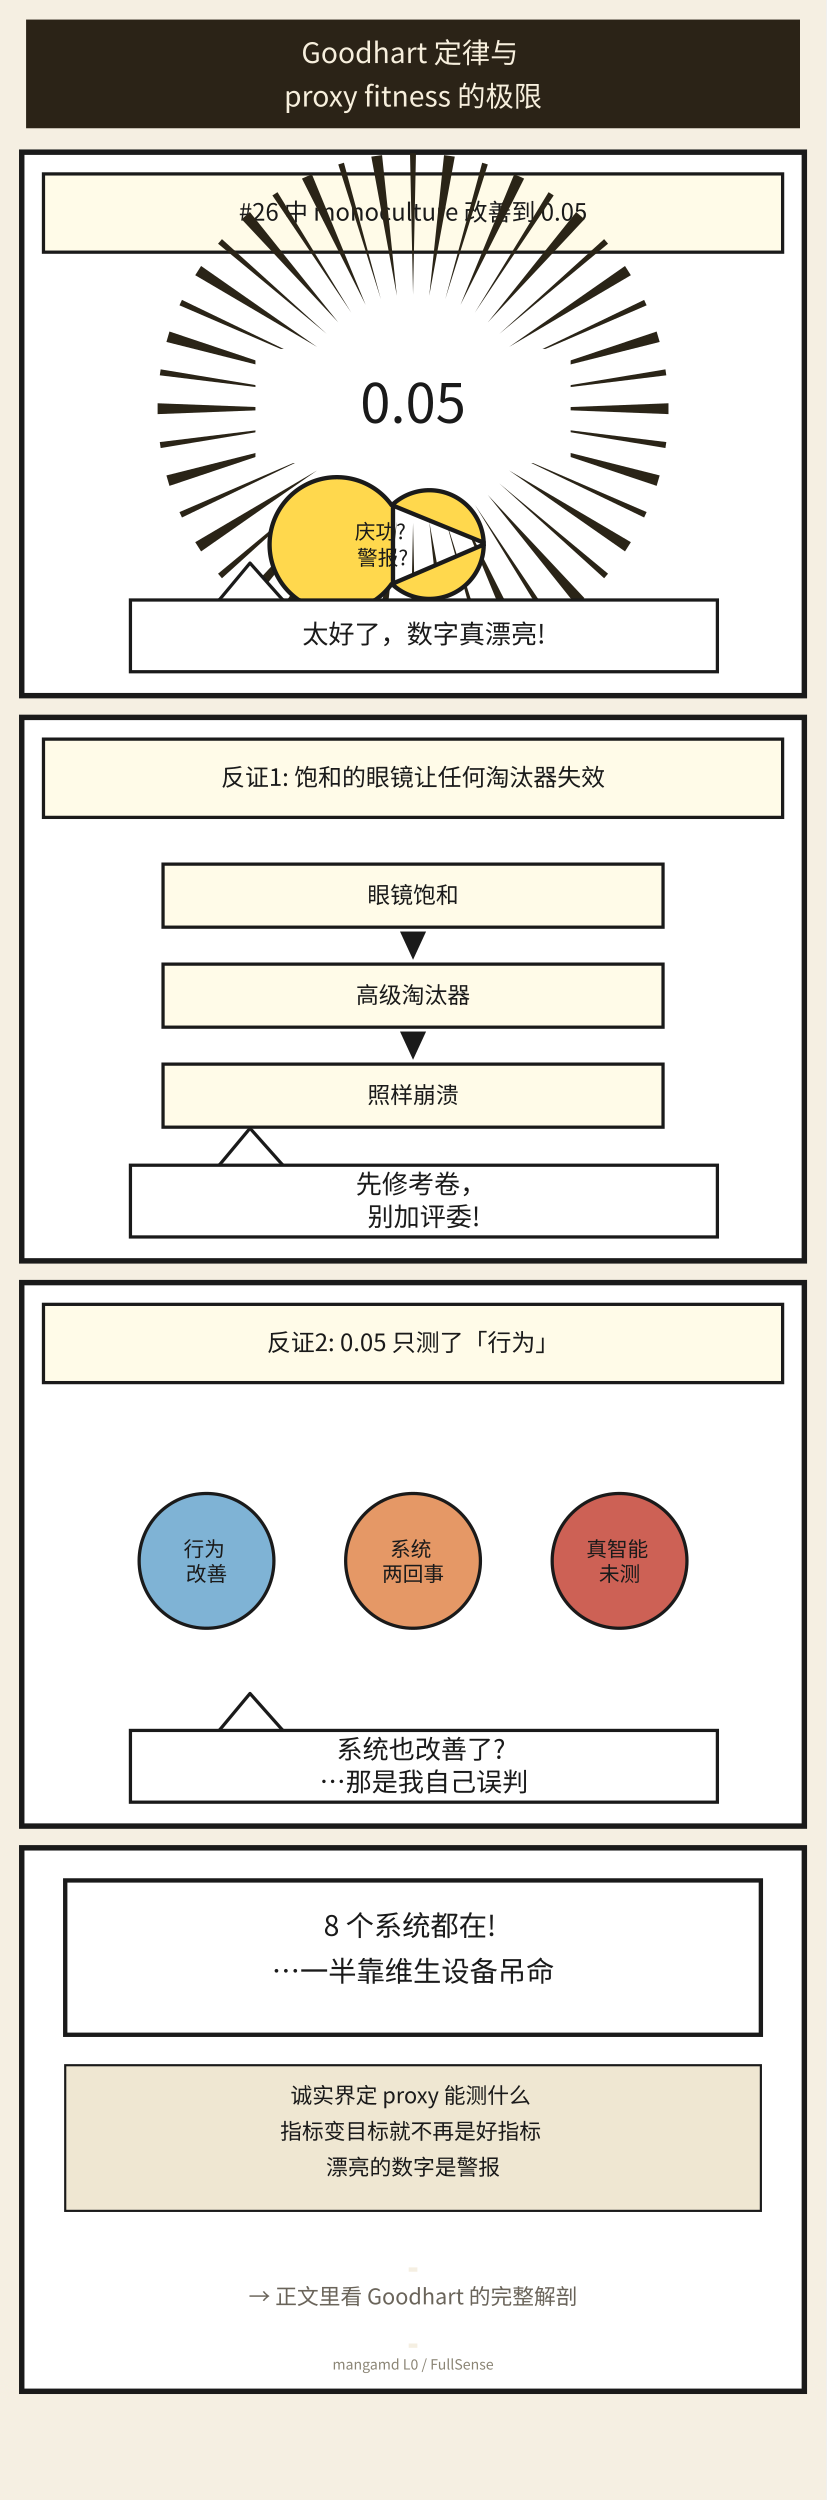
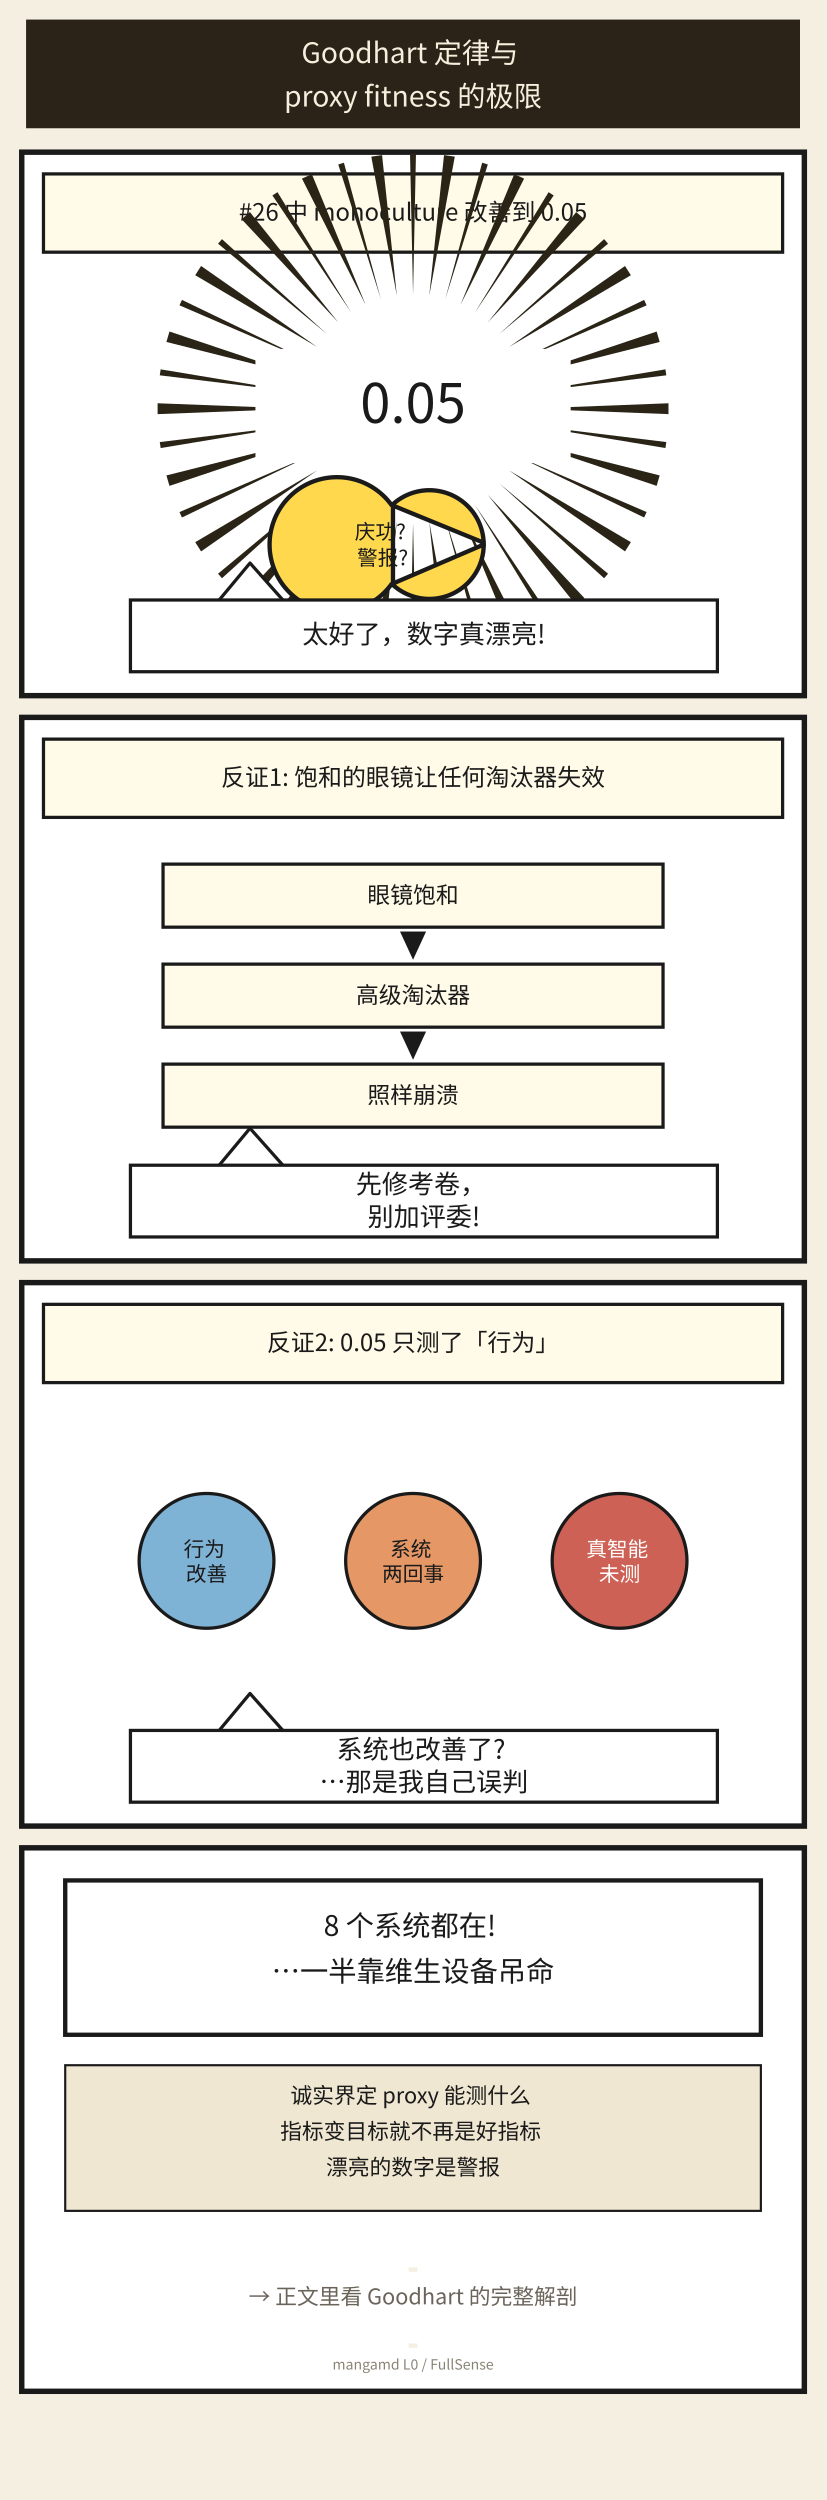
<svg xmlns="http://www.w3.org/2000/svg" viewBox="0 0 760 2300" role="img" aria-label="眼镜饱和则选择压无力 — 反证四格 #29" style="width:100%;height:auto;max-width:1200px">
  <defs />
  <rect width="760" height="2300" fill="#f5efe2" />
  <g transform="translate(0.00,0.00) scale(1)">
    <path d="M 24.00,18.00 L 736.00,18.00 L 736.00,118.00 L 24.00,118.00 Z" fill="#2b2317" stroke="none" stroke-width="3" />
    <text font-family="'Microsoft YaHei','Noto Sans CJK SC',sans-serif" font-size="26" fill="#f7efdd" text-anchor="middle">
      <tspan x="380.0" y="58.0">Goodhart 定律与</tspan>
      <tspan x="380.0" y="98.0">proxy fitness 的极限</tspan>
    </text>
  </g>
  <g transform="translate(0.00,0.00) scale(1)">
    <path d="M 20.00,140.00 L 740.00,140.00 L 740.00,640.00 L 20.00,640.00 Z" fill="#ffffff" stroke="#1a1a1a" stroke-width="5" />
    <text font-family="'Microsoft YaHei','Noto Sans CJK SC',sans-serif" font-size="1" fill="#1a1a1a" text-anchor="middle">
      <tspan x="0.0" y="0.0" />
    </text>
  </g>
  <g transform="translate(0.00,0.00) scale(1)">
    <path d="M 20.00,660.00 L 740.00,660.00 L 740.00,1160.00 L 20.00,1160.00 Z" fill="#ffffff" stroke="#1a1a1a" stroke-width="5" />
    <text font-family="'Microsoft YaHei','Noto Sans CJK SC',sans-serif" font-size="1" fill="#1a1a1a" text-anchor="middle">
      <tspan x="0.0" y="0.0" />
    </text>
  </g>
  <g transform="translate(0.00,0.00) scale(1)">
    <path d="M 20.00,1180.00 L 740.00,1180.00 L 740.00,1680.00 L 20.00,1680.00 Z" fill="#ffffff" stroke="#1a1a1a" stroke-width="5" />
    <text font-family="'Microsoft YaHei','Noto Sans CJK SC',sans-serif" font-size="1" fill="#1a1a1a" text-anchor="middle">
      <tspan x="0.0" y="0.0" />
    </text>
  </g>
  <g transform="translate(0.00,0.00) scale(1)">
    <path d="M 20.00,1700.00 L 740.00,1700.00 L 740.00,2200.00 L 20.00,2200.00 Z" fill="#ffffff" stroke="#1a1a1a" stroke-width="5" />
    <text font-family="'Microsoft YaHei','Noto Sans CJK SC',sans-serif" font-size="1" fill="#1a1a1a" text-anchor="middle">
      <tspan x="0.0" y="0.0" />
    </text>
  </g>
  <g transform="translate(0.00,0.00) scale(1)">
    <path d="M 40.00,160.00 L 720.00,160.00 L 720.00,232.00 L 40.00,232.00 Z" fill="#fffbe8" stroke="#1a1a1a" stroke-width="3" />
    <text font-family="'Microsoft YaHei','Noto Sans CJK SC',sans-serif" font-size="22" fill="#1a1a1a" text-anchor="middle">
      <tspan x="380.0" y="203.0">#26 中 monoculture 改善到 0.05</tspan>
    </text>
  </g>
  <g>
    <path d="M 485.0,376.0 L 615.0,381.0 L 615.0,371.0 Z" fill="#2a2417" />
    <path d="M 483.9,390.9 L 612.2,412.2 L 613.0,406.7 Z" fill="#2a2417" />
    <path d="M 480.7,405.6 L 604.1,447.0 L 606.9,437.4 Z" fill="#2a2417" />
    <path d="M 475.5,419.6 L 592.6,476.1 L 594.9,471.1 Z" fill="#2a2417" />
    <path d="M 468.3,432.8 L 575.0,507.3 L 580.4,498.8 Z" fill="#2a2417" />
    <path d="M 459.4,444.8 L 555.8,532.0 L 559.4,527.8 Z" fill="#2a2417" />
    <path d="M 448.8,455.4 L 530.1,556.9 L 537.7,550.3 Z" fill="#2a2417" />
    <path d="M 436.8,464.3 L 504.7,575.2 L 509.4,572.2 Z" fill="#2a2417" />
    <path d="M 423.6,471.5 L 473.1,591.8 L 482.2,587.7 Z" fill="#2a2417" />
    <path d="M 409.6,476.7 L 443.6,602.3 L 448.8,600.7 Z" fill="#2a2417" />
    <path d="M 394.9,479.9 L 408.5,609.3 L 418.4,607.9 Z" fill="#2a2417" />
    <path d="M 380.0,481.0 L 377.3,611.0 L 382.8,611.0 Z" fill="#2a2417" />
    <path d="M 365.1,479.9 L 341.6,607.9 L 351.5,609.3 Z" fill="#2a2417" />
    <path d="M 350.4,476.7 L 311.2,600.7 L 316.4,602.3 Z" fill="#2a2417" />
    <path d="M 336.4,471.5 L 277.8,587.7 L 286.9,591.8 Z" fill="#2a2417" />
    <path d="M 323.2,464.3 L 250.6,572.2 L 255.3,575.2 Z" fill="#2a2417" />
    <path d="M 311.2,455.4 L 222.3,550.3 L 229.9,556.9 Z" fill="#2a2417" />
    <path d="M 300.6,444.8 L 200.6,527.8 L 204.2,532.0 Z" fill="#2a2417" />
    <path d="M 291.7,432.8 L 179.6,498.8 L 185.0,507.3 Z" fill="#2a2417" />
    <path d="M 284.5,419.6 L 165.1,471.1 L 167.4,476.1 Z" fill="#2a2417" />
    <path d="M 279.3,405.6 L 153.1,437.4 L 155.9,447.0 Z" fill="#2a2417" />
    <path d="M 276.1,390.9 L 147.0,406.7 L 147.8,412.2 Z" fill="#2a2417" />
    <path d="M 275.0,376.0 L 145.0,371.0 L 145.0,381.0 Z" fill="#2a2417" />
    <path d="M 276.1,361.1 L 147.8,339.8 L 147.0,345.3 Z" fill="#2a2417" />
    <path d="M 279.3,346.4 L 155.9,305.0 L 153.1,314.6 Z" fill="#2a2417" />
    <path d="M 284.5,332.4 L 167.4,275.9 L 165.1,280.9 Z" fill="#2a2417" />
    <path d="M 291.7,319.2 L 185.0,244.7 L 179.6,253.2 Z" fill="#2a2417" />
    <path d="M 300.6,307.2 L 204.2,220.0 L 200.6,224.2 Z" fill="#2a2417" />
    <path d="M 311.2,296.6 L 229.9,195.1 L 222.3,201.7 Z" fill="#2a2417" />
    <path d="M 323.2,287.7 L 255.3,176.8 L 250.6,179.8 Z" fill="#2a2417" />
    <path d="M 336.4,280.5 L 286.9,160.2 L 277.8,164.3 Z" fill="#2a2417" />
    <path d="M 350.4,275.3 L 316.4,149.7 L 311.2,151.3 Z" fill="#2a2417" />
    <path d="M 365.1,272.1 L 351.5,142.7 L 341.6,144.1 Z" fill="#2a2417" />
    <path d="M 380.0,271.0 L 382.7,141.0 L 377.2,141.0 Z" fill="#2a2417" />
    <path d="M 394.9,272.1 L 418.4,144.1 L 408.5,142.7 Z" fill="#2a2417" />
    <path d="M 409.6,275.3 L 448.8,151.3 L 443.6,149.7 Z" fill="#2a2417" />
    <path d="M 423.6,280.5 L 482.2,164.3 L 473.1,160.2 Z" fill="#2a2417" />
    <path d="M 436.8,287.7 L 509.4,179.8 L 504.7,176.8 Z" fill="#2a2417" />
    <path d="M 448.8,296.6 L 537.7,201.7 L 530.1,195.1 Z" fill="#2a2417" />
    <path d="M 459.4,307.2 L 559.4,224.2 L 555.8,220.0 Z" fill="#2a2417" />
    <path d="M 468.3,319.2 L 580.4,253.2 L 575.0,244.7 Z" fill="#2a2417" />
    <path d="M 475.5,332.4 L 594.9,280.9 L 592.6,275.9 Z" fill="#2a2417" />
    <path d="M 480.7,346.4 L 606.9,314.6 L 604.1,305.0 Z" fill="#2a2417" />
    <path d="M 483.9,361.1 L 613.0,345.3 L 612.2,339.8 Z" fill="#2a2417" />
  </g>
  <g transform="translate(0.00,0.00) scale(1)">
    <path d="M 235.00,321.00 L 525.00,321.00 L 525.00,426.00 L 235.00,426.00 Z" fill="#ffffff" stroke="none" stroke-width="3" />
    <text font-family="'Microsoft YaHei','Noto Sans CJK SC',sans-serif" font-size="50" fill="#1a1a1a" text-anchor="middle">
      <tspan x="380.0" y="389.0">0.05</tspan>
    </text>
  </g>
  <path d="M 360.16,537.44 L 358.86,539.17 L 357.49,540.85 L 356.07,542.49 L 354.60,544.07 L 353.07,545.60 L 351.49,547.07 L 349.85,548.49 L 348.17,549.86 L 346.44,551.16 L 344.67,552.40 L 342.85,553.58 L 341.00,554.69 L 339.11,555.74 L 337.18,556.73 L 335.22,557.64 L 333.23,558.49 L 331.21,559.26 L 329.16,559.97 L 327.09,560.60 L 325.00,561.16 L 322.89,561.65 L 320.77,562.06 L 318.63,562.40 L 316.48,562.66 L 314.32,562.85 L 312.16,562.96 L 310.00,563.00 L 307.84,562.96 L 305.68,562.85 L 303.52,562.66 L 301.37,562.40 L 299.23,562.06 L 297.11,561.65 L 295.00,561.16 L 292.91,560.60 L 290.84,559.97 L 288.79,559.26 L 286.77,558.49 L 284.78,557.64 L 282.82,556.73 L 280.89,555.74 L 279.00,554.69 L 277.15,553.58 L 275.33,552.40 L 273.56,551.16 L 271.83,549.86 L 270.15,548.49 L 268.51,547.07 L 266.93,545.60 L 265.40,544.07 L 263.93,542.49 L 262.51,540.85 L 261.14,539.17 L 259.84,537.44 L 258.60,535.67 L 257.42,533.85 L 256.31,532.00 L 255.26,530.11 L 254.27,528.18 L 253.36,526.22 L 252.51,524.23 L 251.74,522.21 L 251.03,520.16 L 250.40,518.09 L 249.84,516.00 L 249.35,513.89 L 248.94,511.77 L 248.60,509.63 L 248.34,507.48 L 248.15,505.32 L 248.04,503.16 L 248.00,501.00 L 248.04,498.84 L 248.15,496.68 L 248.34,494.52 L 248.60,492.37 L 248.94,490.23 L 249.35,488.11 L 249.84,486.00 L 250.40,483.91 L 251.03,481.84 L 251.74,479.79 L 252.51,477.77 L 253.36,475.78 L 254.27,473.82 L 255.26,471.89 L 256.31,470.00 L 257.42,468.15 L 258.60,466.33 L 259.84,464.56 L 261.14,462.83 L 262.51,461.15 L 263.93,459.51 L 265.40,457.93 L 266.93,456.40 L 268.51,454.93 L 270.15,453.51 L 271.83,452.14 L 273.56,450.84 L 275.33,449.60 L 277.15,448.42 L 279.00,447.31 L 280.89,446.26 L 282.82,445.27 L 284.78,444.36 L 286.77,443.51 L 288.79,442.74 L 290.84,442.03 L 292.91,441.40 L 295.00,440.84 L 297.11,440.35 L 299.23,439.94 L 301.37,439.60 L 303.52,439.34 L 305.68,439.15 L 307.84,439.04 L 310.00,439.00 L 312.16,439.04 L 314.32,439.15 L 316.48,439.34 L 318.63,439.60 L 320.77,439.94 L 322.89,440.35 L 325.00,440.84 L 327.09,441.40 L 329.16,442.03 L 331.21,442.74 L 333.23,443.51 L 335.22,444.36 L 337.18,445.27 L 339.11,446.26 L 341.00,447.31 L 342.85,448.42 L 344.67,449.60 L 346.44,450.84 L 348.17,452.14 L 349.85,453.51 L 351.49,454.93 L 353.07,456.40 L 354.60,457.93 L 356.07,459.51 L 357.49,461.15 L 358.86,462.83 L 360.16,464.56 L 444.97,499.26 L 444.88,497.51 L 444.73,495.77 L 444.51,494.04 L 444.24,492.32 L 443.91,490.60 L 443.51,488.90 L 443.06,487.22 L 442.55,485.55 L 441.98,483.90 L 441.36,482.27 L 440.68,480.66 L 439.94,479.08 L 439.15,477.53 L 438.30,476.00 L 437.40,474.50 L 436.45,473.04 L 435.45,471.61 L 434.40,470.22 L 433.30,468.86 L 432.16,467.54 L 430.97,466.27 L 429.73,465.03 L 428.46,463.84 L 427.14,462.70 L 425.78,461.60 L 424.39,460.55 L 422.96,459.55 L 421.50,458.60 L 420.00,457.70 L 418.47,456.85 L 416.92,456.06 L 415.34,455.32 L 413.73,454.64 L 412.10,454.02 L 410.45,453.45 L 408.78,452.94 L 407.10,452.49 L 405.40,452.09 L 403.68,451.76 L 401.96,451.49 L 400.23,451.27 L 398.49,451.12 L 396.74,451.03 L 395.00,451.00 L 393.26,451.03 L 391.51,451.12 L 389.77,451.27 L 388.04,451.49 L 386.32,451.76 L 384.60,452.09 L 382.90,452.49 L 381.22,452.94 L 379.55,453.45 L 377.90,454.02 L 376.27,454.64 L 374.66,455.32 L 373.08,456.06 L 371.53,456.85 L 370.00,457.70 L 368.50,458.60 L 367.04,459.55 L 365.61,460.55 L 364.22,461.60 L 362.86,462.70 L 361.54,463.84 L 361.54,538.16 L 362.86,539.30 L 364.22,540.40 L 365.61,541.45 L 367.04,542.45 L 368.50,543.40 L 370.00,544.30 L 371.53,545.15 L 373.08,545.94 L 374.66,546.68 L 376.27,547.36 L 377.90,547.98 L 379.55,548.55 L 381.22,549.06 L 382.90,549.51 L 384.60,549.91 L 386.32,550.24 L 388.04,550.51 L 389.77,550.73 L 391.51,550.88 L 393.26,550.97 L 395.00,551.00 L 396.74,550.97 L 398.49,550.88 L 400.23,550.73 L 401.96,550.51 L 403.68,550.24 L 405.40,549.91 L 407.10,549.51 L 408.78,549.06 L 410.45,548.55 L 412.10,547.98 L 413.73,547.36 L 415.34,546.68 L 416.92,545.94 L 418.47,545.15 L 420.00,544.30 L 421.50,543.40 L 422.96,542.45 L 424.39,541.45 L 425.78,540.40 L 427.14,539.30 L 428.46,538.16 L 429.73,536.97 L 430.97,535.73 L 432.16,534.46 L 433.30,533.14 L 434.40,531.78 L 435.45,530.39 L 436.45,528.96 L 437.40,527.50 L 438.30,526.00 L 439.15,524.47 L 439.94,522.92 L 440.68,521.34 L 441.36,519.73 L 441.98,518.10 L 442.55,516.45 L 443.06,514.78 L 443.51,513.10 L 443.91,511.40 L 444.24,509.68 L 444.51,507.96 L 444.73,506.23 L 444.88,504.49 L 444.97,502.74 L 445.00,501.00 Z" fill="#ffd84d" stroke="#1a1a1a" stroke-width="4" fill-rule="nonzero" />
  <g transform="translate(0.00,0.00) scale(1)">
    <path d="M 348.00,476.00 L 352.00,476.00 L 352.00,479.00 L 348.00,479.00 Z" fill="#ffd84d" stroke="none" stroke-width="3" />
    <text font-family="'Microsoft YaHei','Noto Sans CJK SC',sans-serif" font-size="19" fill="#1a1a1a" text-anchor="middle">
      <tspan x="352.0" y="496.0">庆功?</tspan>
      <tspan x="352.0" y="520.0">警报?</tspan>
    </text>
  </g>
  <g transform="translate(0.00,0.00) scale(1)">
    <path d="M 200.00,554.00 L 230.00,518.00 L 262.00,554.00 Z" fill="#ffffff" stroke="#1a1a1a" stroke-width="3" stroke-linejoin="round" />
    <path d="M 120.00,552.00 L 660.00,552.00 L 660.00,618.00 L 120.00,618.00 Z" fill="#ffffff" stroke="#1a1a1a" stroke-width="3" />
    <text font-family="'Microsoft YaHei','Noto Sans CJK SC',sans-serif" font-size="24" fill="#1a1a1a" text-anchor="middle">
      <tspan x="390.0" y="592.0">太好了，数字真漂亮!</tspan>
    </text>
  </g>
  <g transform="translate(0.00,0.00) scale(1)">
    <path d="M 40.00,680.00 L 720.00,680.00 L 720.00,752.00 L 40.00,752.00 Z" fill="#fffbe8" stroke="#1a1a1a" stroke-width="3" />
    <text font-family="'Microsoft YaHei','Noto Sans CJK SC',sans-serif" font-size="22" fill="#1a1a1a" text-anchor="middle">
      <tspan x="380.0" y="723.0">反证1: 饱和的眼镜让任何淘汰器失效</tspan>
    </text>
  </g>
  <g transform="translate(0.00,0.00) scale(1)">
    <path d="M 150.00,795.00 L 610.00,795.00 L 610.00,853.00 L 150.00,853.00 Z" fill="#fffbe8" stroke="#1a1a1a" stroke-width="3" />
    <text font-family="'Microsoft YaHei','Noto Sans CJK SC',sans-serif" font-size="21" fill="#1a1a1a" text-anchor="middle">
      <tspan x="380.0" y="831.0">眼镜饱和</tspan>
    </text>
  </g>
  <g transform="translate(0.00,0.00) scale(1)">
    <path d="M 368.00,857.00 L 392.00,857.00 L 380.00,883.00 Z" fill="#1a1a1a" stroke="none" stroke-width="3" />
    <text font-family="'Microsoft YaHei','Noto Sans CJK SC',sans-serif" font-size="1" fill="#1a1a1a" text-anchor="middle">
      <tspan x="0.0" y="0.0" />
    </text>
  </g>
  <g transform="translate(0.00,0.00) scale(1)">
    <path d="M 150.00,887.00 L 610.00,887.00 L 610.00,945.00 L 150.00,945.00 Z" fill="#fffbe8" stroke="#1a1a1a" stroke-width="3" />
    <text font-family="'Microsoft YaHei','Noto Sans CJK SC',sans-serif" font-size="21" fill="#1a1a1a" text-anchor="middle">
      <tspan x="380.0" y="923.0">高级淘汰器</tspan>
    </text>
  </g>
  <g transform="translate(0.00,0.00) scale(1)">
    <path d="M 368.00,949.00 L 392.00,949.00 L 380.00,975.00 Z" fill="#1a1a1a" stroke="none" stroke-width="3" />
    <text font-family="'Microsoft YaHei','Noto Sans CJK SC',sans-serif" font-size="1" fill="#1a1a1a" text-anchor="middle">
      <tspan x="0.0" y="0.0" />
    </text>
  </g>
  <g transform="translate(0.00,0.00) scale(1)">
    <path d="M 150.00,979.00 L 610.00,979.00 L 610.00,1037.00 L 150.00,1037.00 Z" fill="#fffbe8" stroke="#1a1a1a" stroke-width="3" />
    <text font-family="'Microsoft YaHei','Noto Sans CJK SC',sans-serif" font-size="21" fill="#1a1a1a" text-anchor="middle">
      <tspan x="380.0" y="1015.0">照样崩溃</tspan>
    </text>
  </g>
  <g transform="translate(0.00,0.00) scale(1)">
    <path d="M 200.00,1074.00 L 230.00,1038.00 L 262.00,1074.00 Z" fill="#ffffff" stroke="#1a1a1a" stroke-width="3" stroke-linejoin="round" />
    <path d="M 120.00,1072.00 L 660.00,1072.00 L 660.00,1138.00 L 120.00,1138.00 Z" fill="#ffffff" stroke="#1a1a1a" stroke-width="3" />
    <text font-family="'Microsoft YaHei','Noto Sans CJK SC',sans-serif" font-size="24" fill="#1a1a1a" text-anchor="middle">
      <tspan x="390.0" y="1098.0">先修考卷，</tspan>
      <tspan x="390.0" y="1128.0">别加评委!</tspan>
    </text>
  </g>
  <g transform="translate(0.00,0.00) scale(1)">
    <path d="M 40.00,1200.00 L 720.00,1200.00 L 720.00,1272.00 L 40.00,1272.00 Z" fill="#fffbe8" stroke="#1a1a1a" stroke-width="3" />
    <text font-family="'Microsoft YaHei','Noto Sans CJK SC',sans-serif" font-size="22" fill="#1a1a1a" text-anchor="middle">
      <tspan x="380.0" y="1243.0">反证2: 0.05 只测了「行为」</tspan>
    </text>
  </g>
  <g transform="translate(0.00,0.00) scale(1)">
    <path d="M 128.00,1436.00 a 62.00,62.00 0 1,0 124.00,0 a 62.00,62.00 0 1,0 -124.00,0 Z" fill="#7fb3d5" stroke="#1a1a1a" stroke-width="3" />
    <text font-family="'Microsoft YaHei','Noto Sans CJK SC',sans-serif" font-size="19" fill="#1a1a1a" text-anchor="middle">
      <tspan x="190.0" y="1432.0">行为</tspan>
      <tspan x="190.0" y="1454.8">改善</tspan>
    </text>
  </g>
  <g transform="translate(0.00,0.00) scale(1)">
    <path d="M 318.00,1436.00 a 62.00,62.00 0 1,0 124.00,0 a 62.00,62.00 0 1,0 -124.00,0 Z" fill="#e59866" stroke="#1a1a1a" stroke-width="3" />
    <text font-family="'Microsoft YaHei','Noto Sans CJK SC',sans-serif" font-size="19" fill="#1a1a1a" text-anchor="middle">
      <tspan x="380.0" y="1432.0">系统</tspan>
      <tspan x="380.0" y="1454.8">两回事</tspan>
    </text>
  </g>
  <g transform="translate(0.00,0.00) scale(1)">
    <path d="M 508.00,1436.00 a 62.00,62.00 0 1,0 124.00,0 a 62.00,62.00 0 1,0 -124.00,0 Z" fill="#cd6155" stroke="#1a1a1a" stroke-width="3" />
-     <text font-family="'Microsoft YaHei','Noto Sans CJK SC',sans-serif" font-size="19" fill="#1a1a1a" text-anchor="middle">
+     <text font-family="'Microsoft YaHei','Noto Sans CJK SC',sans-serif" font-size="19" fill="#ffffff" text-anchor="middle">
      <tspan x="570.0" y="1432.0">真智能</tspan>
      <tspan x="570.0" y="1454.8">未测</tspan>
    </text>
  </g>
  <g transform="translate(0.00,0.00) scale(1)">
    <path d="M 200.00,1594.00 L 230.00,1558.00 L 262.00,1594.00 Z" fill="#ffffff" stroke="#1a1a1a" stroke-width="3" stroke-linejoin="round" />
    <path d="M 120.00,1592.00 L 660.00,1592.00 L 660.00,1658.00 L 120.00,1658.00 Z" fill="#ffffff" stroke="#1a1a1a" stroke-width="3" />
    <text font-family="'Microsoft YaHei','Noto Sans CJK SC',sans-serif" font-size="24" fill="#1a1a1a" text-anchor="middle">
      <tspan x="390.0" y="1618.0">系统也改善了?</tspan>
      <tspan x="390.0" y="1648.0">…那是我自己误判</tspan>
    </text>
  </g>
  <g transform="translate(0.00,0.00) scale(1)">
    <path d="M 60.00,1730.00 L 700.00,1730.00 L 700.00,1872.00 L 60.00,1872.00 Z" fill="#ffffff" stroke="#1a1a1a" stroke-width="4" />
    <text font-family="'Microsoft YaHei','Noto Sans CJK SC',sans-serif" font-size="26" fill="#1a1a1a" text-anchor="middle">
      <tspan x="380.0" y="1781.0">8 个系统都在!</tspan>
      <tspan x="380.0" y="1823.0">…一半靠维生设备吊命</tspan>
    </text>
  </g>
  <g transform="translate(0.00,0.00) scale(1)">
    <path d="M 60.00,1900.00 L 700.00,1900.00 L 700.00,2034.00 L 60.00,2034.00 Z" fill="#efe7d2" stroke="#1a1a1a" stroke-width="2" />
    <text font-family="'Microsoft YaHei','Noto Sans CJK SC',sans-serif" font-size="20" fill="#1a1a1a" text-anchor="middle">
      <tspan x="380.0" y="1935.0">诚实界定 proxy 能测什么</tspan>
      <tspan x="380.0" y="1968.0">指标变目标就不再是好指标</tspan>
      <tspan x="380.0" y="2001.0">漂亮的数字是警报</tspan>
    </text>
  </g>
  <g transform="translate(0.00,0.00) scale(1)">
    <path d="M 376.00,2086.00 L 384.00,2086.00 L 384.00,2090.00 L 376.00,2090.00 Z" fill="#f5efe2" stroke="none" stroke-width="3" />
    <text font-family="'Microsoft YaHei','Noto Sans CJK SC',sans-serif" font-size="20" fill="#6a645a" text-anchor="middle">
      <tspan x="380.0" y="2120.0">→ 正文里看 Goodhart 的完整解剖</tspan>
    </text>
  </g>
  <g transform="translate(0.00,0.00) scale(1)">
    <path d="M 376.00,2156.00 L 384.00,2156.00 L 384.00,2160.00 L 376.00,2160.00 Z" fill="#f5efe2" stroke="none" stroke-width="3" />
    <text font-family="'Microsoft YaHei','Noto Sans CJK SC',sans-serif" font-size="13" fill="#8a8474" text-anchor="middle">
      <tspan x="380.0" y="2180.0">mangamd L0 / FullSense</tspan>
    </text>
  </g>
</svg>
